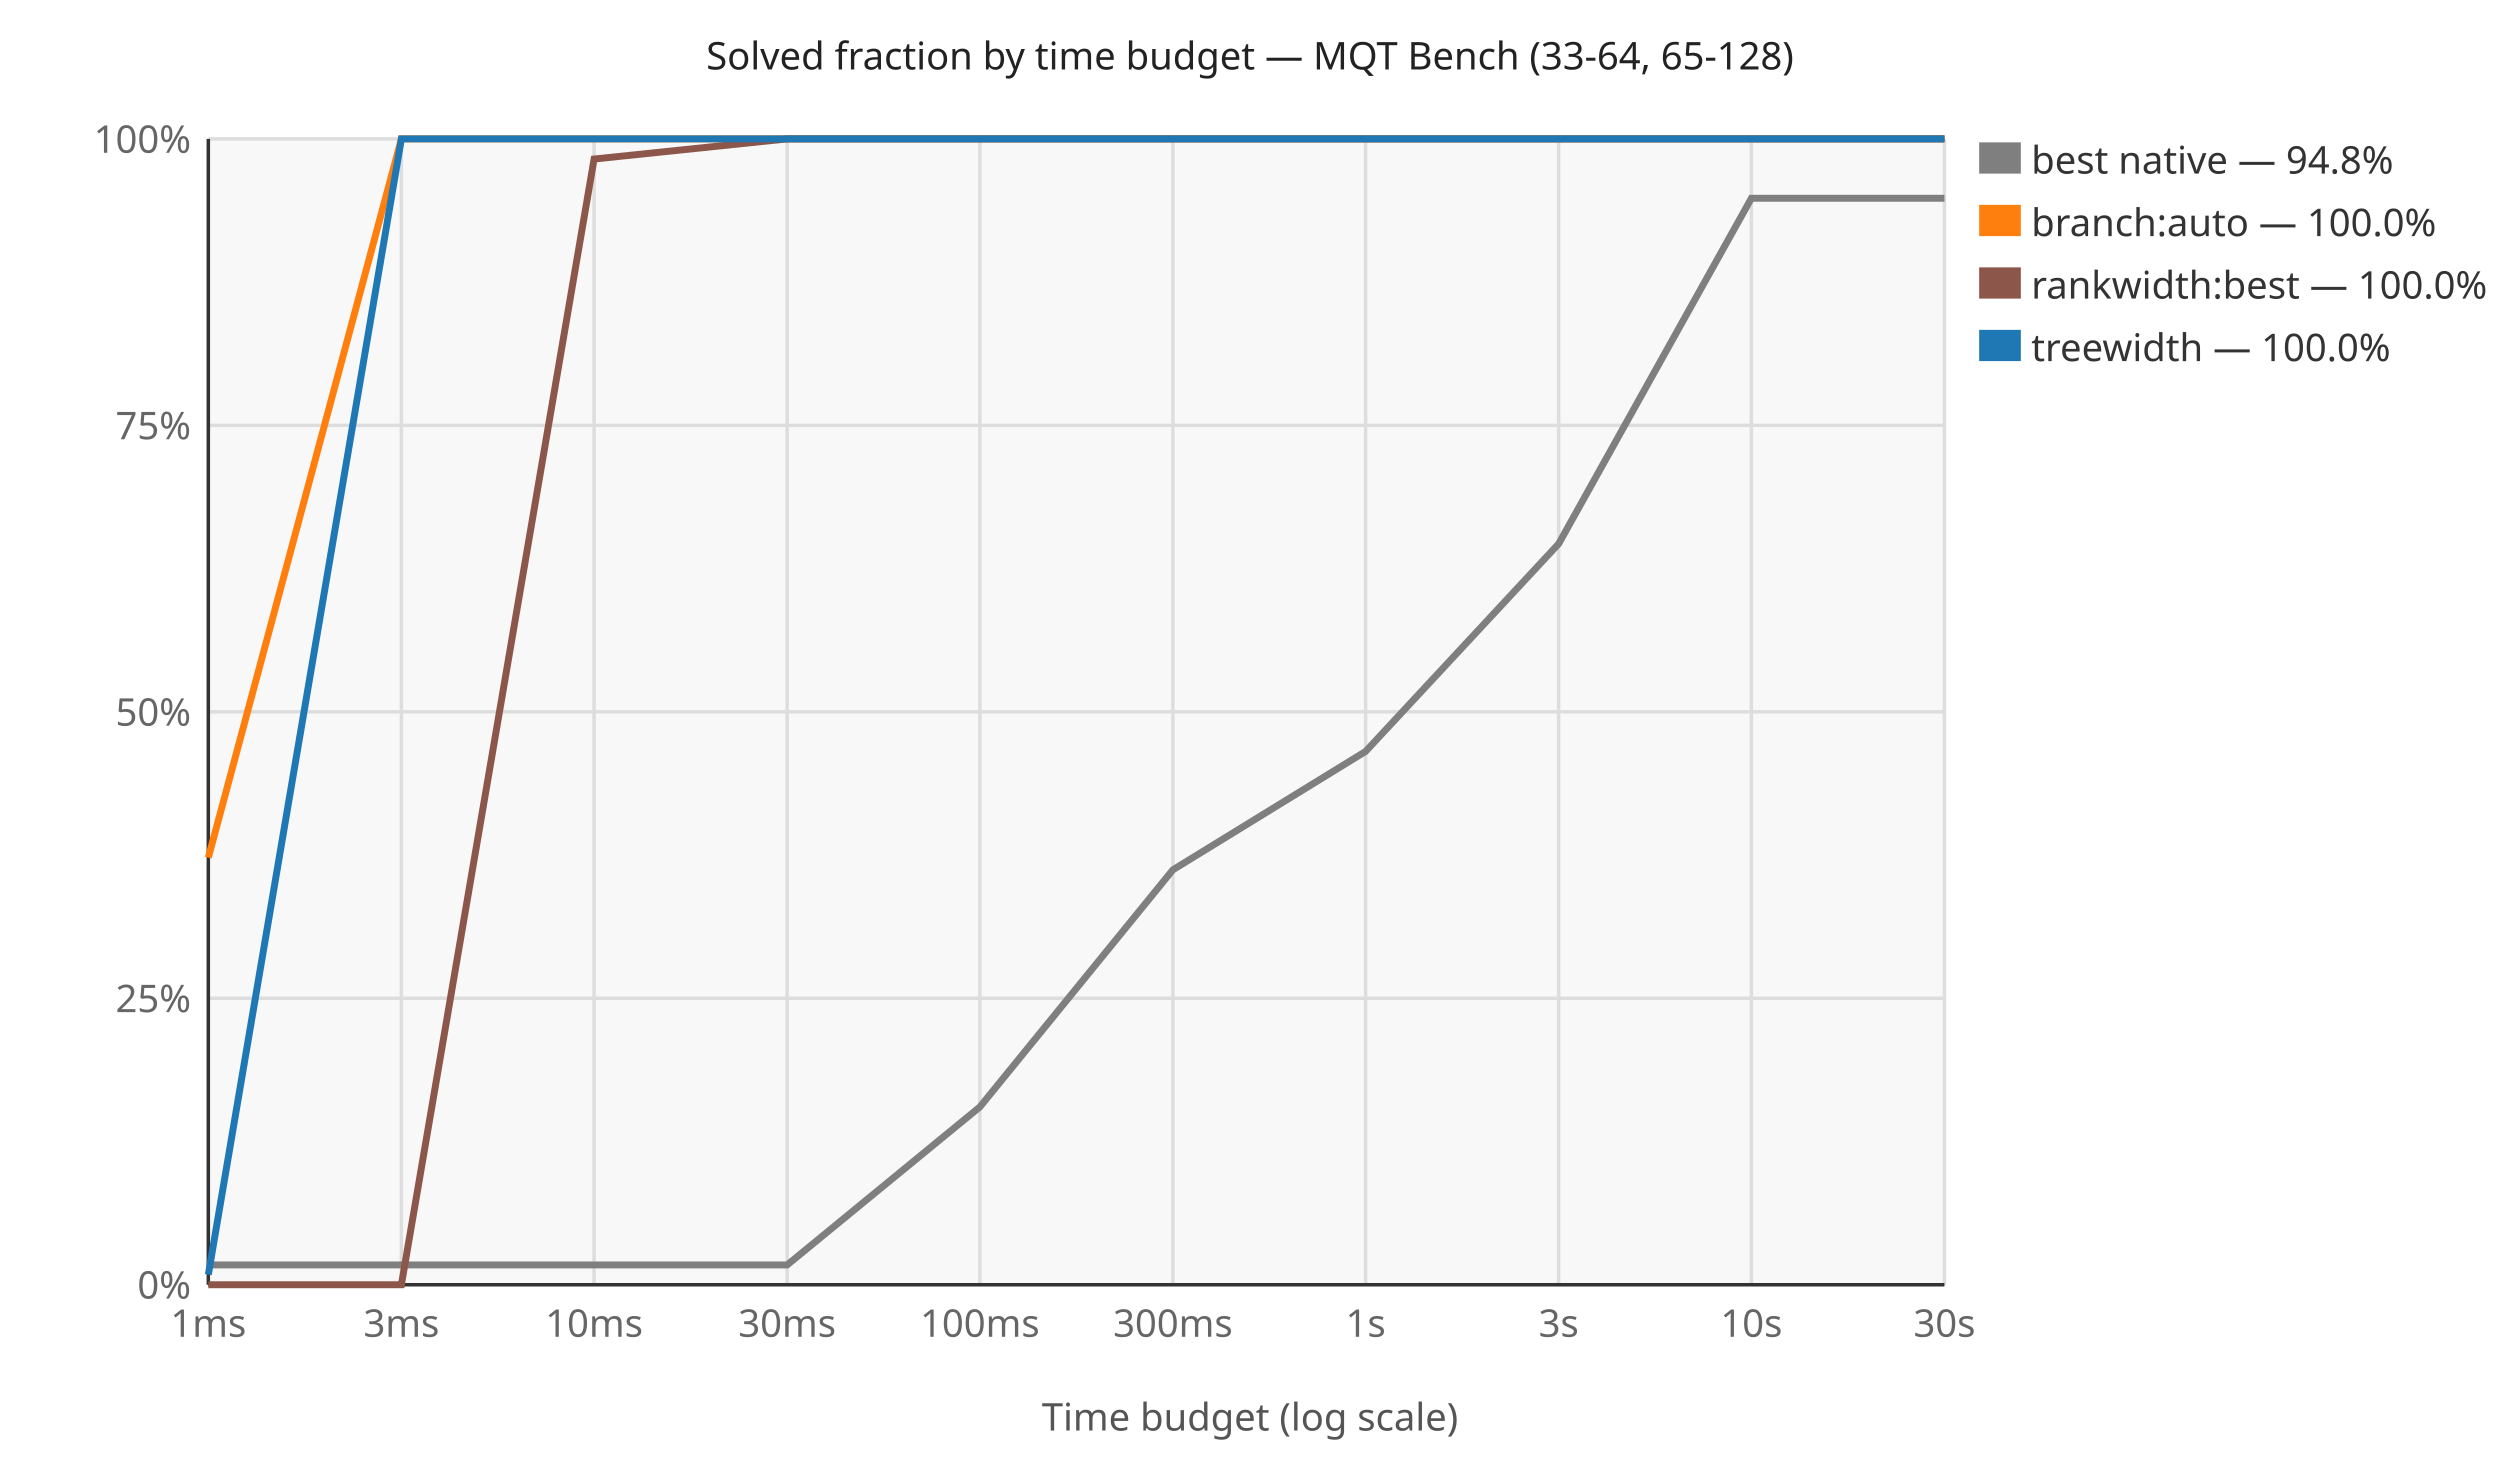
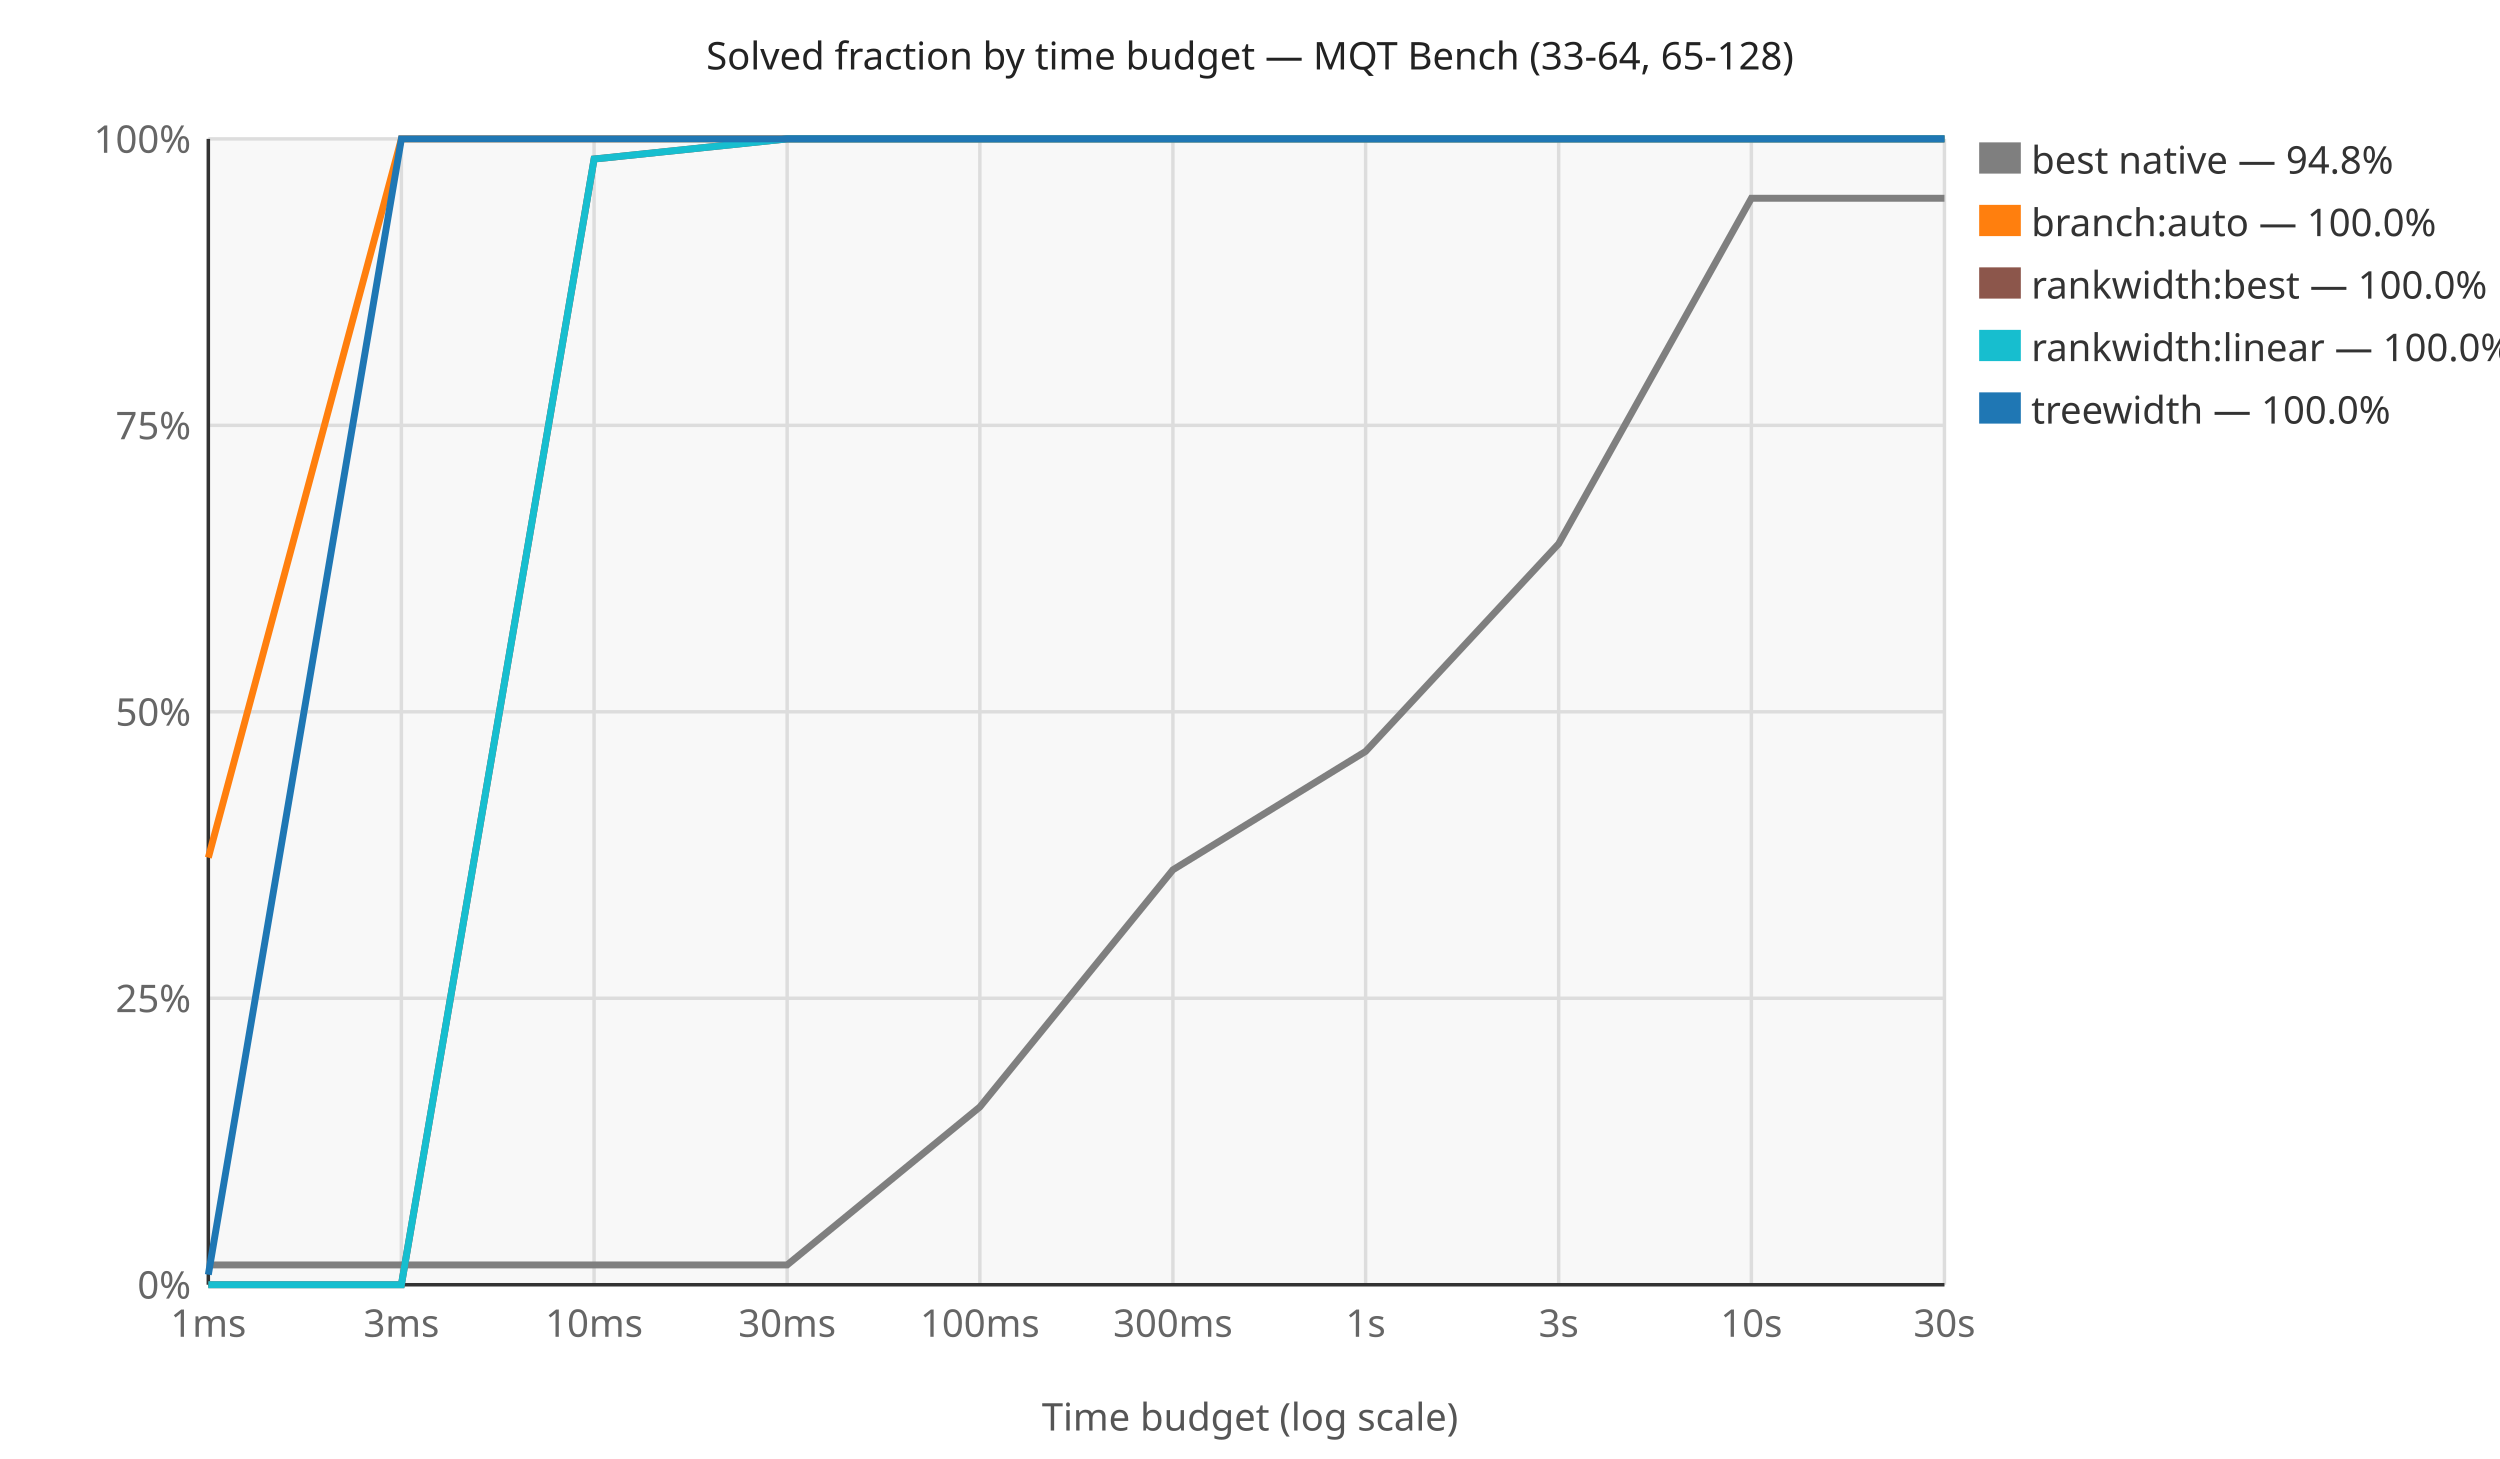
<svg xmlns="http://www.w3.org/2000/svg" width="720" height="420" viewBox="0 0 720 420">
  <style>text{font-family:sans-serif;font-size:11px;}</style>
  <rect x="60.0" y="40.0" width="500.0" height="330.0" fill="#f8f8f8" opacity="1.00" />
  <line x1="60.0" y1="370.0" x2="560.0" y2="370.0" stroke="#ddd" stroke-width="1.0" />
  <text x="55.0" y="374.0" text-anchor="end" fill="#666" font-size="10">0%</text>
  <line x1="60.0" y1="287.5" x2="560.0" y2="287.5" stroke="#ddd" stroke-width="1.0" />
  <text x="55.0" y="291.5" text-anchor="end" fill="#666" font-size="10">25%</text>
  <line x1="60.0" y1="205.0" x2="560.0" y2="205.0" stroke="#ddd" stroke-width="1.0" />
  <text x="55.0" y="209.0" text-anchor="end" fill="#666" font-size="10">50%</text>
  <line x1="60.0" y1="122.5" x2="560.0" y2="122.5" stroke="#ddd" stroke-width="1.0" />
  <text x="55.0" y="126.5" text-anchor="end" fill="#666" font-size="10">75%</text>
  <line x1="60.0" y1="40.0" x2="560.0" y2="40.0" stroke="#ddd" stroke-width="1.0" />
  <text x="55.0" y="44.0" text-anchor="end" fill="#666" font-size="10">100%</text>
  <line x1="60.0" y1="40.0" x2="60.0" y2="370.0" stroke="#ddd" stroke-width="1.0" />
  <text x="60.0" y="385.0" text-anchor="middle" fill="#666" font-size="10">1ms</text>
  <line x1="115.6" y1="40.0" x2="115.6" y2="370.0" stroke="#ddd" stroke-width="1.0" />
  <text x="115.6" y="385.0" text-anchor="middle" fill="#666" font-size="10">3ms</text>
  <line x1="171.1" y1="40.0" x2="171.1" y2="370.0" stroke="#ddd" stroke-width="1.0" />
  <text x="171.1" y="385.0" text-anchor="middle" fill="#666" font-size="10">10ms</text>
  <line x1="226.7" y1="40.0" x2="226.7" y2="370.0" stroke="#ddd" stroke-width="1.0" />
  <text x="226.7" y="385.0" text-anchor="middle" fill="#666" font-size="10">30ms</text>
  <line x1="282.2" y1="40.0" x2="282.2" y2="370.0" stroke="#ddd" stroke-width="1.0" />
  <text x="282.2" y="385.0" text-anchor="middle" fill="#666" font-size="10">100ms</text>
  <line x1="337.8" y1="40.0" x2="337.8" y2="370.0" stroke="#ddd" stroke-width="1.0" />
  <text x="337.8" y="385.0" text-anchor="middle" fill="#666" font-size="10">300ms</text>
  <line x1="393.3" y1="40.0" x2="393.3" y2="370.0" stroke="#ddd" stroke-width="1.0" />
  <text x="393.3" y="385.0" text-anchor="middle" fill="#666" font-size="10">1s</text>
  <line x1="448.9" y1="40.0" x2="448.9" y2="370.0" stroke="#ddd" stroke-width="1.0" />
  <text x="448.9" y="385.0" text-anchor="middle" fill="#666" font-size="10">3s</text>
  <line x1="504.4" y1="40.0" x2="504.4" y2="370.0" stroke="#ddd" stroke-width="1.0" />
  <text x="504.4" y="385.0" text-anchor="middle" fill="#666" font-size="10">10s</text>
  <line x1="560.0" y1="40.0" x2="560.0" y2="370.0" stroke="#ddd" stroke-width="1.0" />
  <text x="560.0" y="385.0" text-anchor="middle" fill="#666" font-size="10">30s</text>
  <line x1="60.0" y1="40.0" x2="60.0" y2="370.0" stroke="#333" stroke-width="1.0" />
  <line x1="60.0" y1="370.0" x2="560.0" y2="370.0" stroke="#333" stroke-width="1.0" />
  <polyline points="60.0,364.3 115.6,364.3 171.1,364.3 226.7,364.3 282.2,318.8 337.8,250.5 393.3,216.4 448.9,156.6 504.4,57.1 560.0,57.1" stroke="#7f7f7f" stroke-width="2.0" fill="none" />
  <rect x="570.0" y="41.0" width="12.0" height="9.0" fill="#7f7f7f" opacity="1.00" />
  <text x="585.0" y="50.0" text-anchor="start" fill="#333" font-size="10">best native — 94.8%</text>
  <polyline points="60.0,247.0 115.6,40.0 171.1,40.0 226.7,40.0 282.2,40.0 337.8,40.0 393.3,40.0 448.9,40.0 504.4,40.0 560.0,40.0" stroke="#ff7f0e" stroke-width="2.0" fill="none" />
  <rect x="570.0" y="59.0" width="12.0" height="9.0" fill="#ff7f0e" opacity="1.00" />
  <text x="585.0" y="68.0" text-anchor="start" fill="#333" font-size="10">branch:auto — 100.0%</text>
  <polyline points="60.0,370.0 115.6,370.0 171.1,45.8 226.7,40.0 282.2,40.0 337.8,40.0 393.3,40.0 448.9,40.0 504.4,40.0 560.0,40.0" stroke="#8c564b" stroke-width="2.0" fill="none" />
  <rect x="570.0" y="77.0" width="12.0" height="9.0" fill="#8c564b" opacity="1.00" />
  <text x="585.0" y="86.0" text-anchor="start" fill="#333" font-size="10">rankwidth:best — 100.0%</text>
+   <polyline points="60.0,370.0 115.6,370.0 171.1,45.8 226.7,40.0 282.2,40.0 337.8,40.0 393.3,40.0 448.9,40.0 504.4,40.0 560.0,40.0" stroke="#17becf" stroke-width="2.0" fill="none" />
+   <rect x="570.0" y="95.0" width="12.0" height="9.0" fill="#17becf" opacity="1.00" />
+   <text x="585.0" y="104.0" text-anchor="start" fill="#333" font-size="10">rankwidth:linear — 100.0%</text>
  <polyline points="60.0,367.1 115.6,40.0 171.1,40.0 226.7,40.0 282.2,40.0 337.8,40.0 393.3,40.0 448.9,40.0 504.4,40.0 560.0,40.0" stroke="#1f77b4" stroke-width="2.0" fill="none" />
-   <rect x="570.0" y="95.0" width="12.0" height="9.0" fill="#1f77b4" opacity="1.00" />
-   <text x="585.0" y="104.0" text-anchor="start" fill="#333" font-size="10">treewidth — 100.0%</text>
+   <rect x="570.0" y="113.0" width="12.0" height="9.0" fill="#1f77b4" opacity="1.00" />
+   <text x="585.0" y="122.0" text-anchor="start" fill="#333" font-size="10">treewidth — 100.0%</text>
  <text x="360.0" y="20.0" text-anchor="middle" fill="#222" font-size="13">Solved fraction by time budget — MQT Bench (33-64, 65-128)</text>
  <text x="360.0" y="412.0" text-anchor="middle" fill="#555" font-size="10">Time budget (log scale)</text>
</svg>
